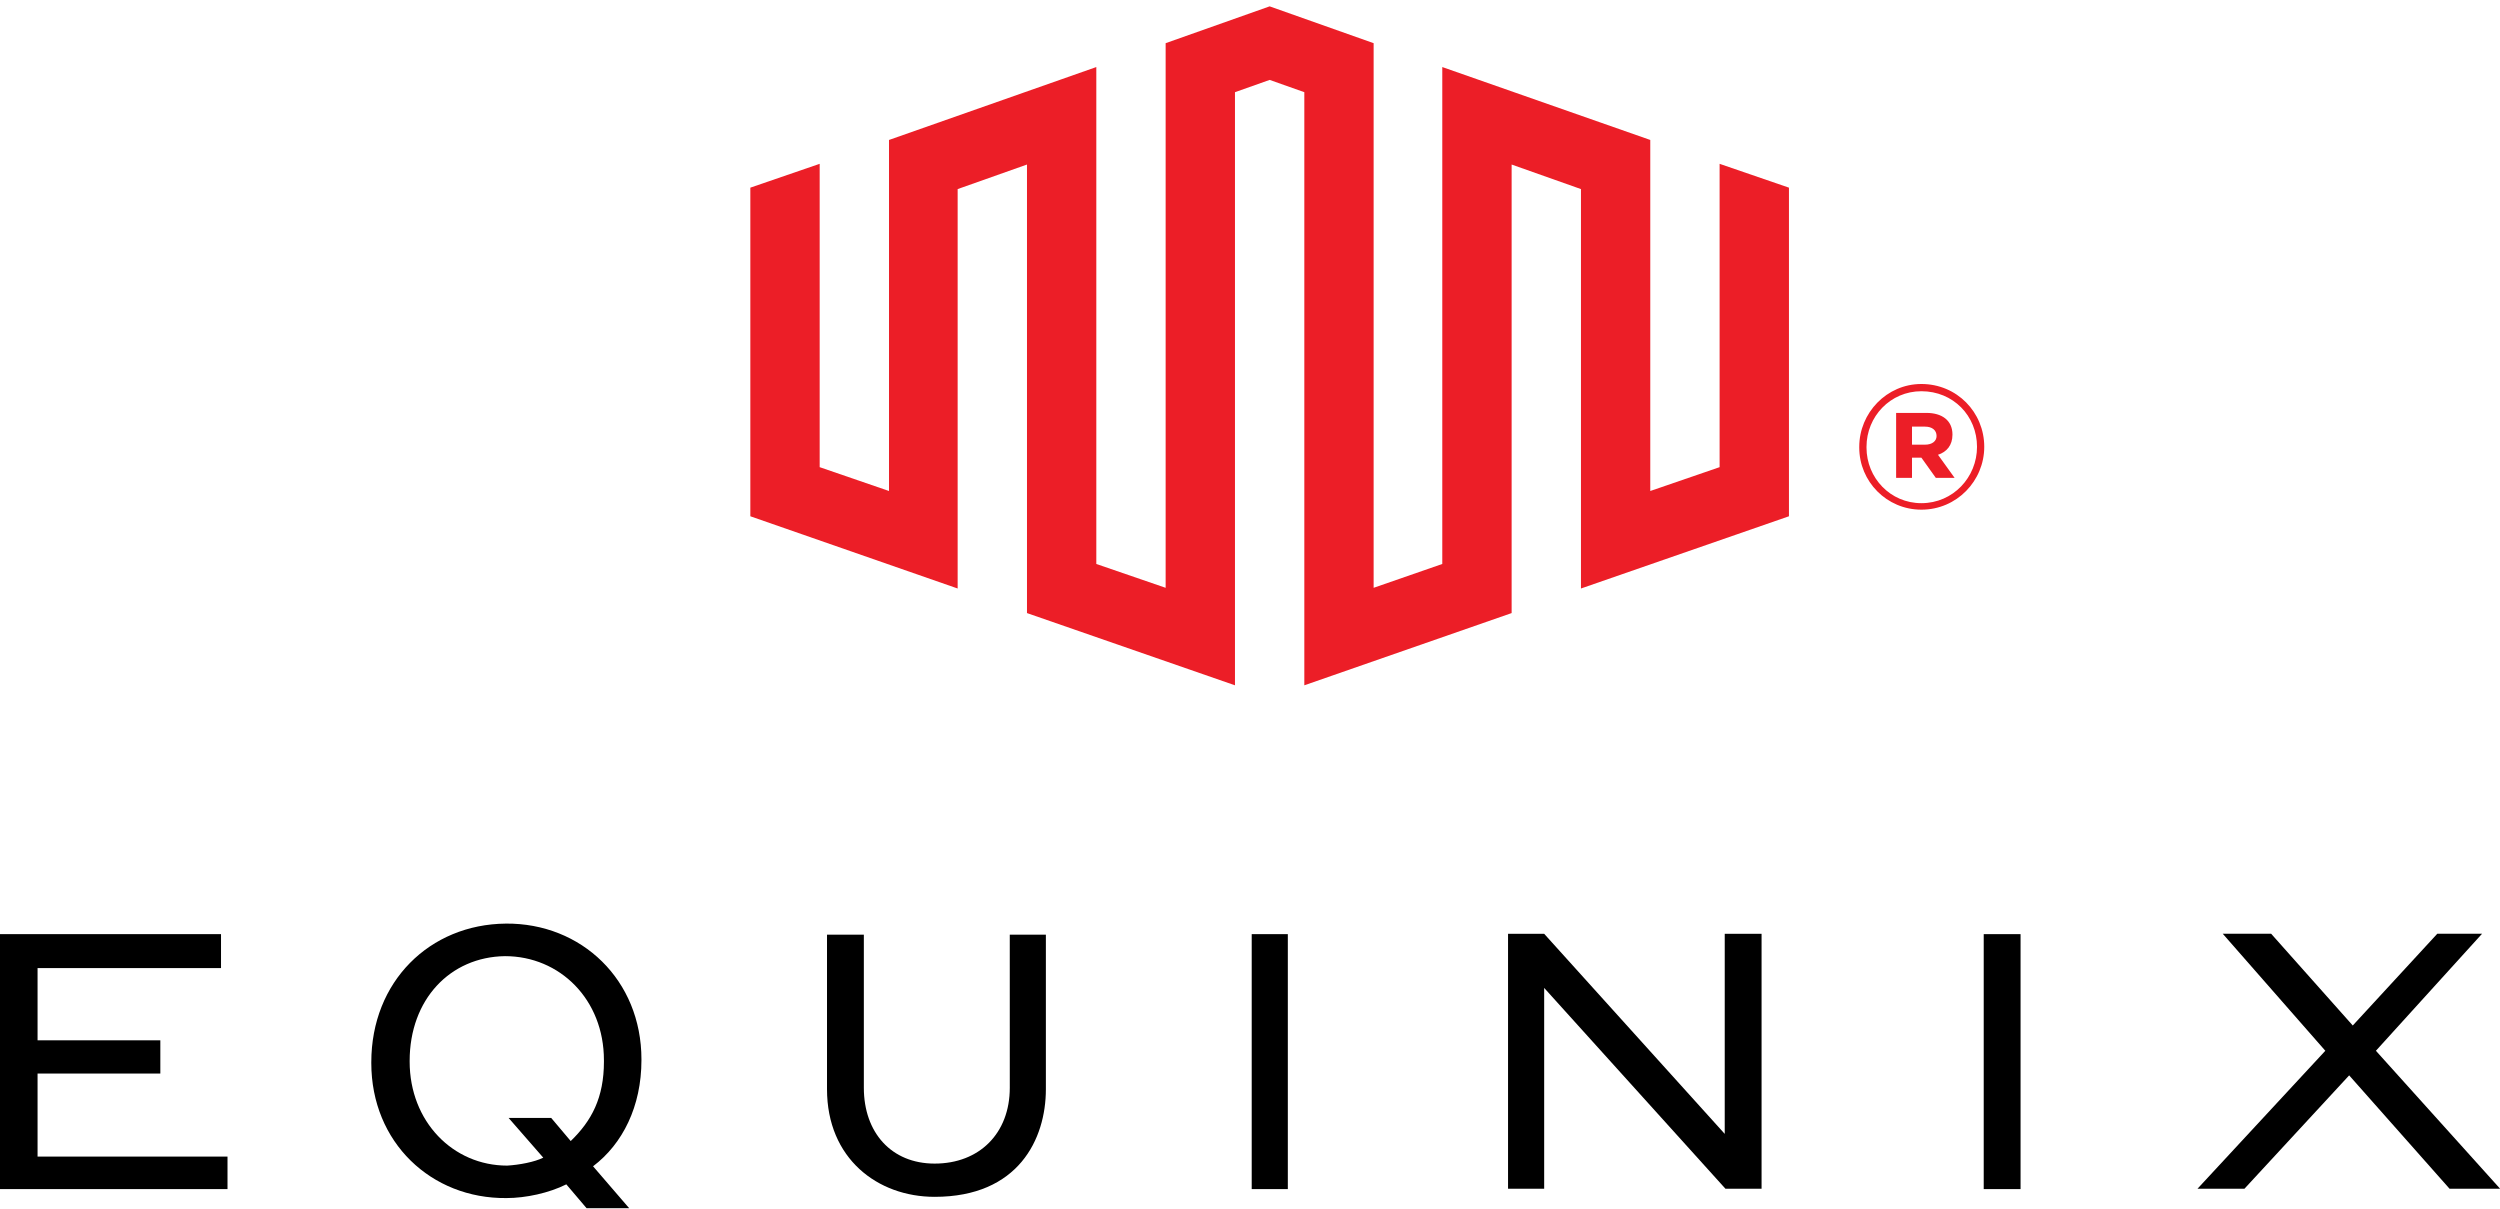
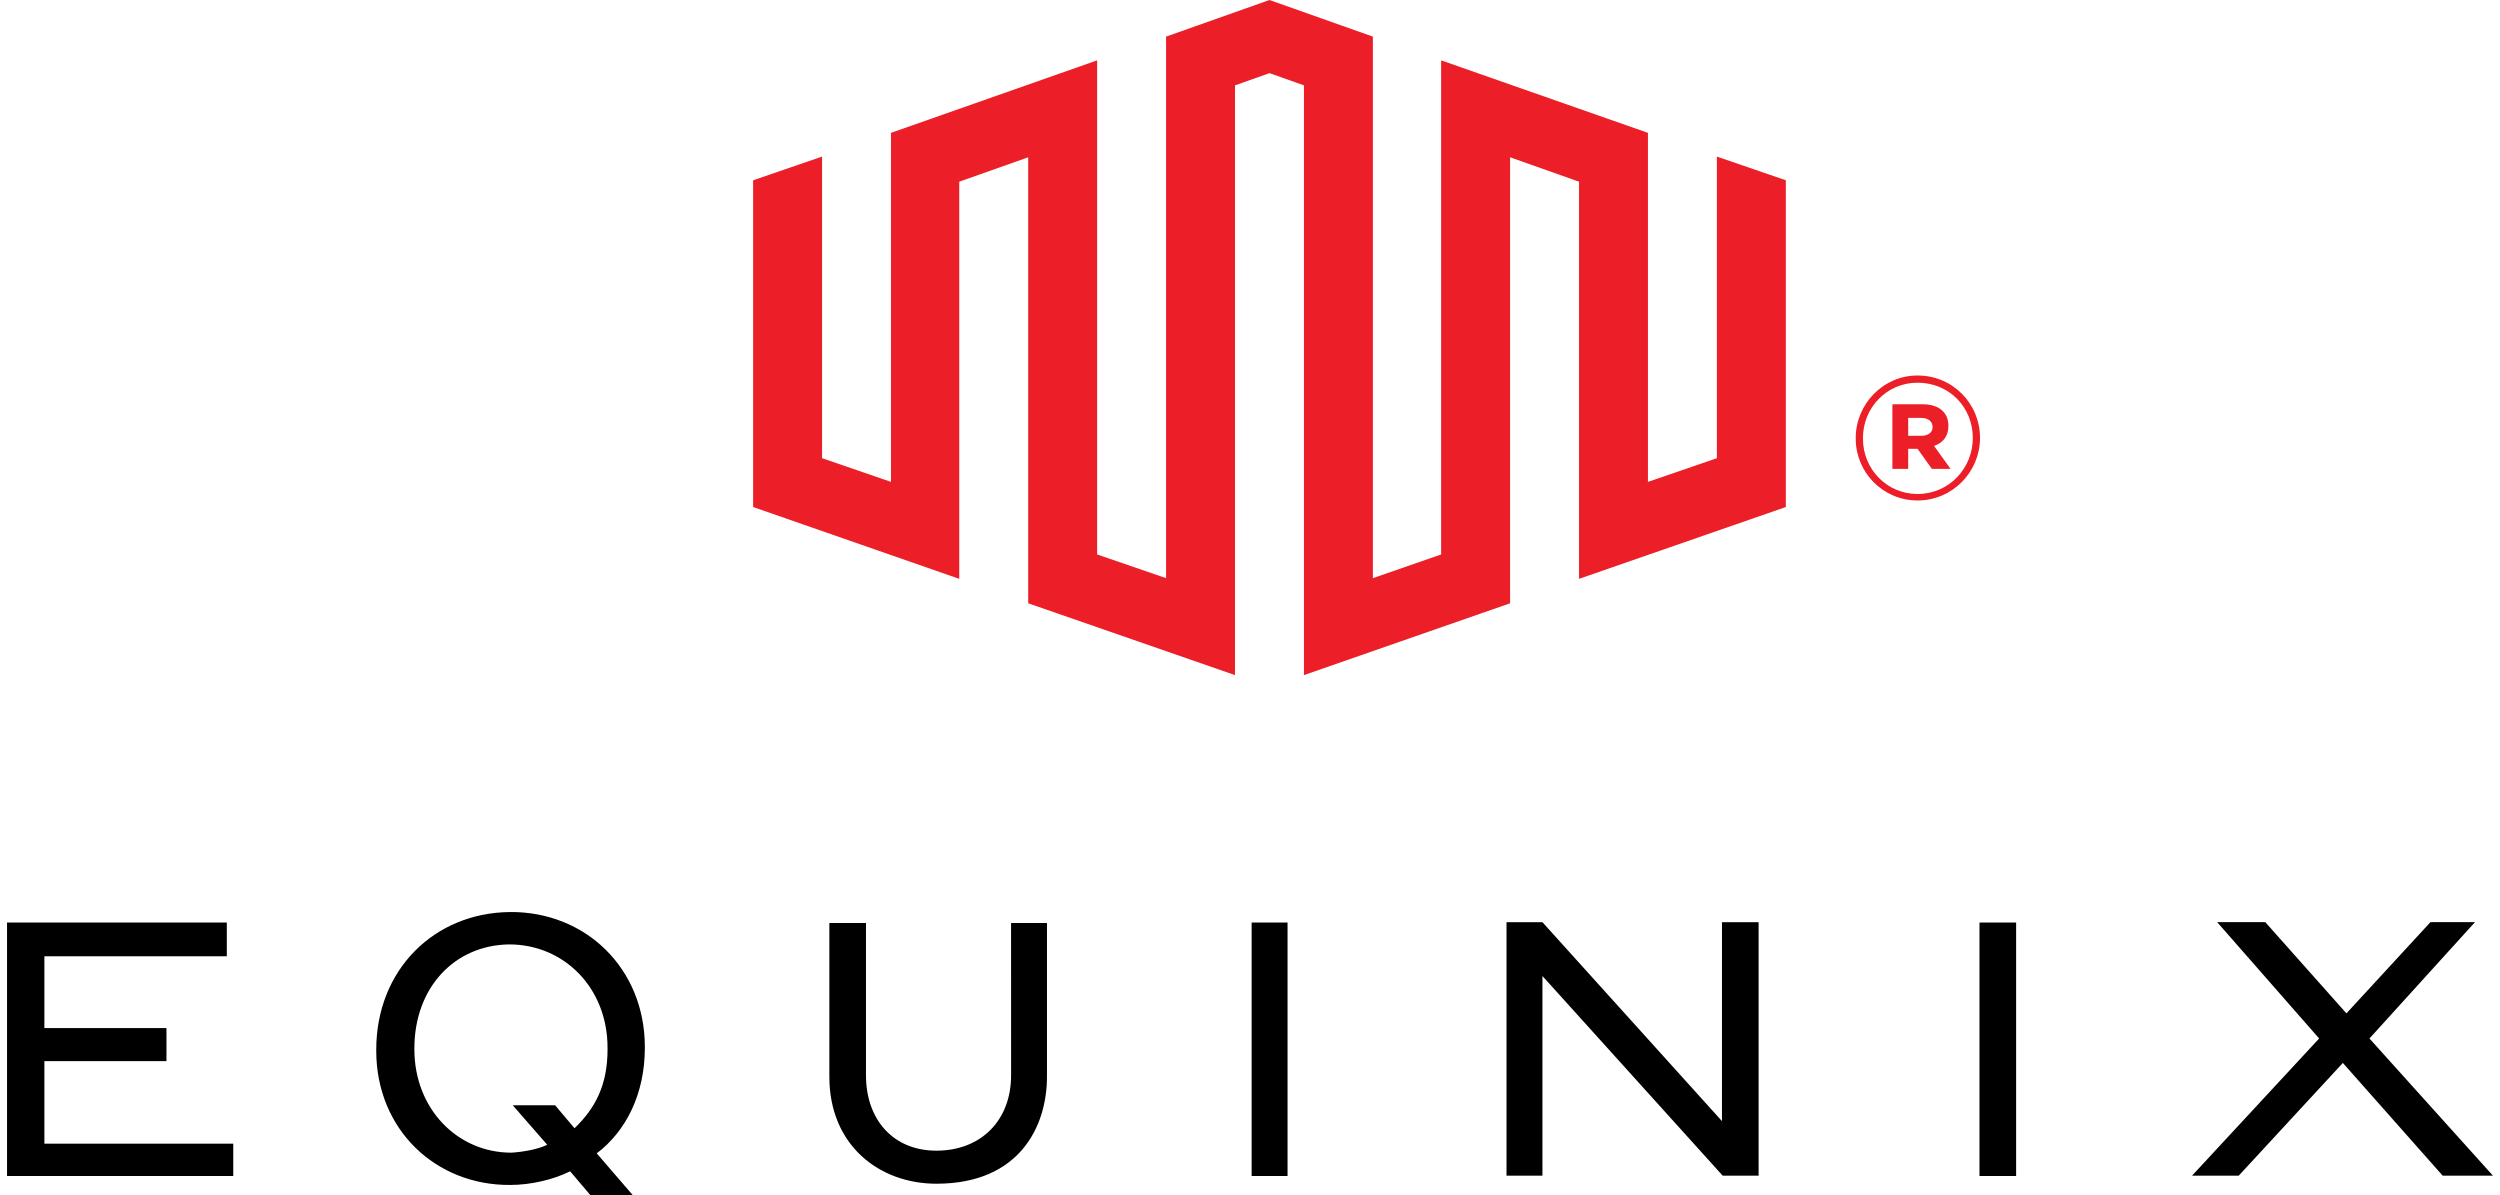
- <svg xmlns="http://www.w3.org/2000/svg" enable-background="new 0 0 500.002 241.621" version="1.1" viewBox="0 0 439.2 212.3" xml:space="preserve">
-   <path d="m302.1 28.78v53.29l-12.18 4.188v-61.67l-36.54-12.81v87.3l-12.06 4.188v-95.68l-18.27-6.471-18.27 6.471v95.68l-12.18-4.188v-87.3l-36.42 12.81v61.67l-12.18-4.188v-53.29l-12.18 4.188v57.73l36.42 12.69v-70.17l12.18-4.313v78.8l36.54 12.69v-104.2l6.094-2.158 6.09 2.158v104.2l36.42-12.69v-78.8l12.18 4.313v70.17l36.54-12.69v-57.73z" style="fill:#ec1e27" />
-   <path d="m6.598 188.6h21.57v-5.837h-21.57v-12.69h32.23v-5.964h-38.83v44.79h39.97v-5.71h-33.37z" />
-   <path d="m177.4 191.1c0 7.994-5.328 13.32-13.2 13.32-7.615 0-12.44-5.457-12.44-13.32v-26.9h-6.471v27.15c0 12.18 8.882 18.91 18.91 18.91 14.72 0 19.54-10.15 19.54-18.91v-27.15h-6.343z" />
-   <path d="m219.9 208.9h6.345v-44.79h-6.345z" />
-   <path d="m303 199.2-31.72-35.15h-6.347v44.79h6.347v-35.28l31.85 35.28h6.343v-44.79h-6.471z" />
-   <path d="m348.5 208.9h6.472v-44.79h-6.472z" />
-   <path d="m417.4 184.6 18.65-20.56h-7.867l-14.85 16.12-14.34-16.12h-8.501l18.02 20.56-22.46 24.24h8.249l18.4-19.92 17.64 19.92h8.882z" />
-   <path d="m106.1 186.5c0 6.345-2.158 10.41-5.837 13.96-3.426-4.061-3.426-4.061-3.426-4.061h-7.486c6.09 6.979 6.09 6.979 6.09 6.979-1.52 0.761-4.189 1.269-6.343 1.396-9.516 0-17.13-7.74-17.13-18.27v-0.127c0-10.79 7.105-18.27 16.75-18.4 9.645 0 17.38 7.615 17.38 18.27zm-17.26-24.24c-13.33 0.129-23.61 10.15-23.61 24.36v0.127c0 13.96 10.54 23.86 23.73 23.73 3.426 0 7.486-0.888 10.53-2.411l3.555 4.187h7.486l-6.343-7.36c5.204-3.934 8.501-10.53 8.501-18.65v-0.127c0-13.96-10.53-23.98-23.85-23.86" />
-   <path d="m335.9 78.12v-3.169h2.287c1.268 0 2.03 0.634 2.03 1.649 0 0.886-0.762 1.52-2.03 1.52zm-2.788 5.837h2.788v-3.55h1.653c2.535 3.55 2.535 3.55 2.535 3.55h3.302c-2.921-4.06-2.921-4.06-2.921-4.06 1.525-0.505 2.54-1.649 2.54-3.55 0-2.54-1.906-3.807-4.57-3.807h-5.328zm4.441 4.441c-5.456 0-9.645-4.441-9.645-9.769v-0.129c0-5.328 4.188-9.769 9.645-9.769 5.58 0 9.769 4.313 9.769 9.769 0 5.332-4.189 9.897-9.769 9.897m0 1.143c6.214 0 11.04-5.075 11.04-11.04 0-6.09-4.822-11.04-11.04-11.04-6.094 0-10.92 5.075-10.92 11.04v0.129c0 5.966 4.822 10.91 10.92 10.91" style="fill:#ec1e27" />
+ <svg xmlns="http://www.w3.org/2000/svg" height="1195" viewBox="-.002 1.115 439.225 211.138" width="2500">
+   <path d="m302.1 28.78v53.29l-12.18 4.188v-61.67l-36.54-12.81v87.3l-12.06 4.188v-95.68l-18.27-6.471-18.27 6.471v95.68l-12.18-4.188v-87.3l-36.42 12.81v61.67l-12.18-4.188v-53.29l-12.18 4.188v57.73l36.42 12.69v-70.17l12.18-4.313v78.8l36.54 12.69v-104.2l6.094-2.158 6.09 2.158v104.2l36.42-12.69v-78.8l12.18 4.313v70.17l36.54-12.69v-57.73z" fill="#ec1e27" />
+   <path d="m6.598 188.6h21.57v-5.837h-21.57v-12.69h32.23v-5.964h-38.83v44.79h39.97v-5.71h-33.37zm170.802 2.5c0 7.994-5.328 13.32-13.2 13.32-7.615 0-12.44-5.457-12.44-13.32v-26.9h-6.471v27.15c0 12.18 8.882 18.91 18.91 18.91 14.72 0 19.54-10.15 19.54-18.91v-27.15h-6.343zm42.5 17.8h6.345v-44.79h-6.345zm83.1-9.7-31.72-35.15h-6.347v44.79h6.347v-35.28l31.85 35.28h6.343v-44.79h-6.471zm45.5 9.7h6.472v-44.79h-6.472zm68.9-24.3 18.65-20.56h-7.867l-14.85 16.12-14.34-16.12h-8.501l18.02 20.56-22.46 24.24h8.249l18.4-19.92 17.64 19.92h8.882zm-311.3 1.9c0 6.345-2.158 10.41-5.837 13.96l-3.426-4.061h-7.486l6.09 6.979c-1.52.761-4.189 1.269-6.343 1.396-9.516 0-17.13-7.74-17.13-18.27v-.127c0-10.79 7.105-18.27 16.75-18.4 9.645 0 17.38 7.615 17.38 18.27zm-17.26-24.24c-13.33.129-23.61 10.15-23.61 24.36v.127c0 13.96 10.54 23.86 23.73 23.73 3.426 0 7.486-.889 10.53-2.411l3.555 4.187h7.486l-6.343-7.36c5.204-3.934 8.501-10.53 8.501-18.65v-.127c0-13.96-10.53-23.98-23.85-23.86" />
+   <path d="m335.9 78.12v-3.169h2.287c1.268 0 2.03.634 2.03 1.649 0 .887-.762 1.52-2.03 1.52zm-2.788 5.837h2.788v-3.55h1.653l2.535 3.55h3.302l-2.921-4.06c1.525-.505 2.54-1.649 2.54-3.55 0-2.54-1.906-3.807-4.57-3.807h-5.328zm4.441 4.441c-5.456 0-9.645-4.441-9.645-9.769v-.129c0-5.327 4.188-9.768 9.645-9.768 5.58 0 9.769 4.312 9.769 9.768 0 5.333-4.189 9.898-9.769 9.898m0 1.143c6.214 0 11.04-5.075 11.04-11.04 0-6.09-4.822-11.04-11.04-11.04-6.094 0-10.92 5.075-10.92 11.04v.128c0 5.966 4.822 10.91 10.92 10.91" fill="#ec1e27" />
</svg>
